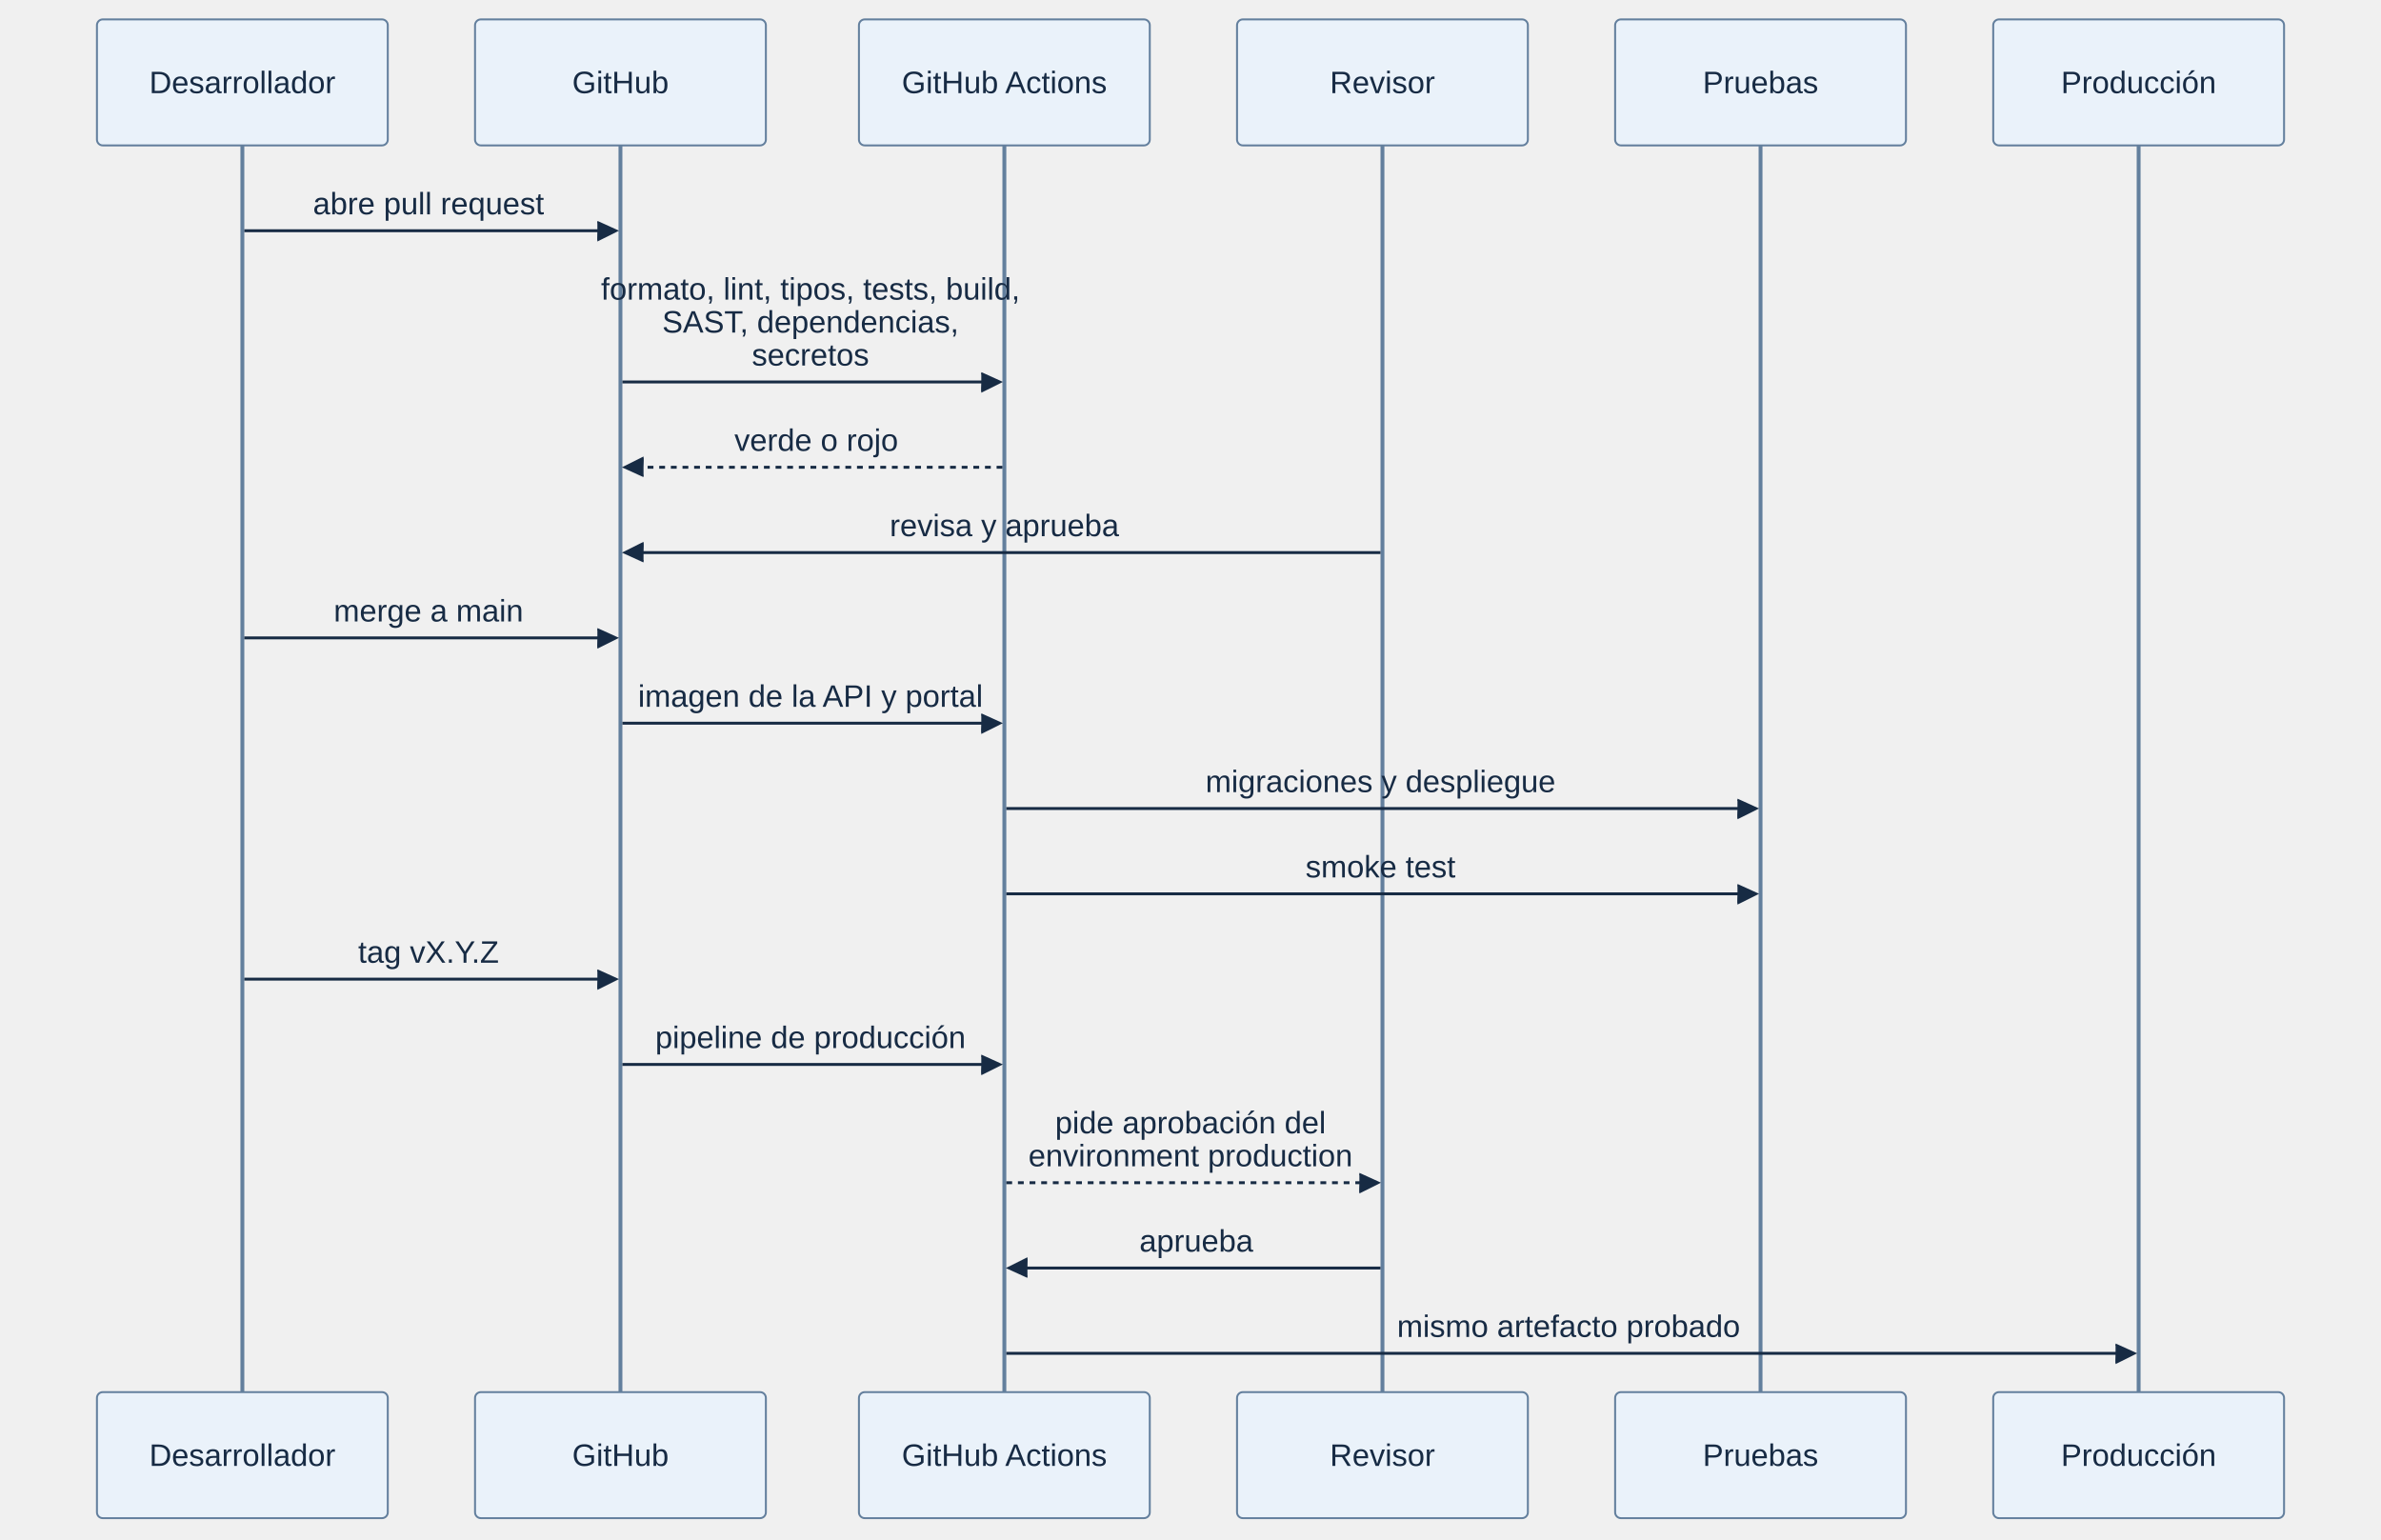
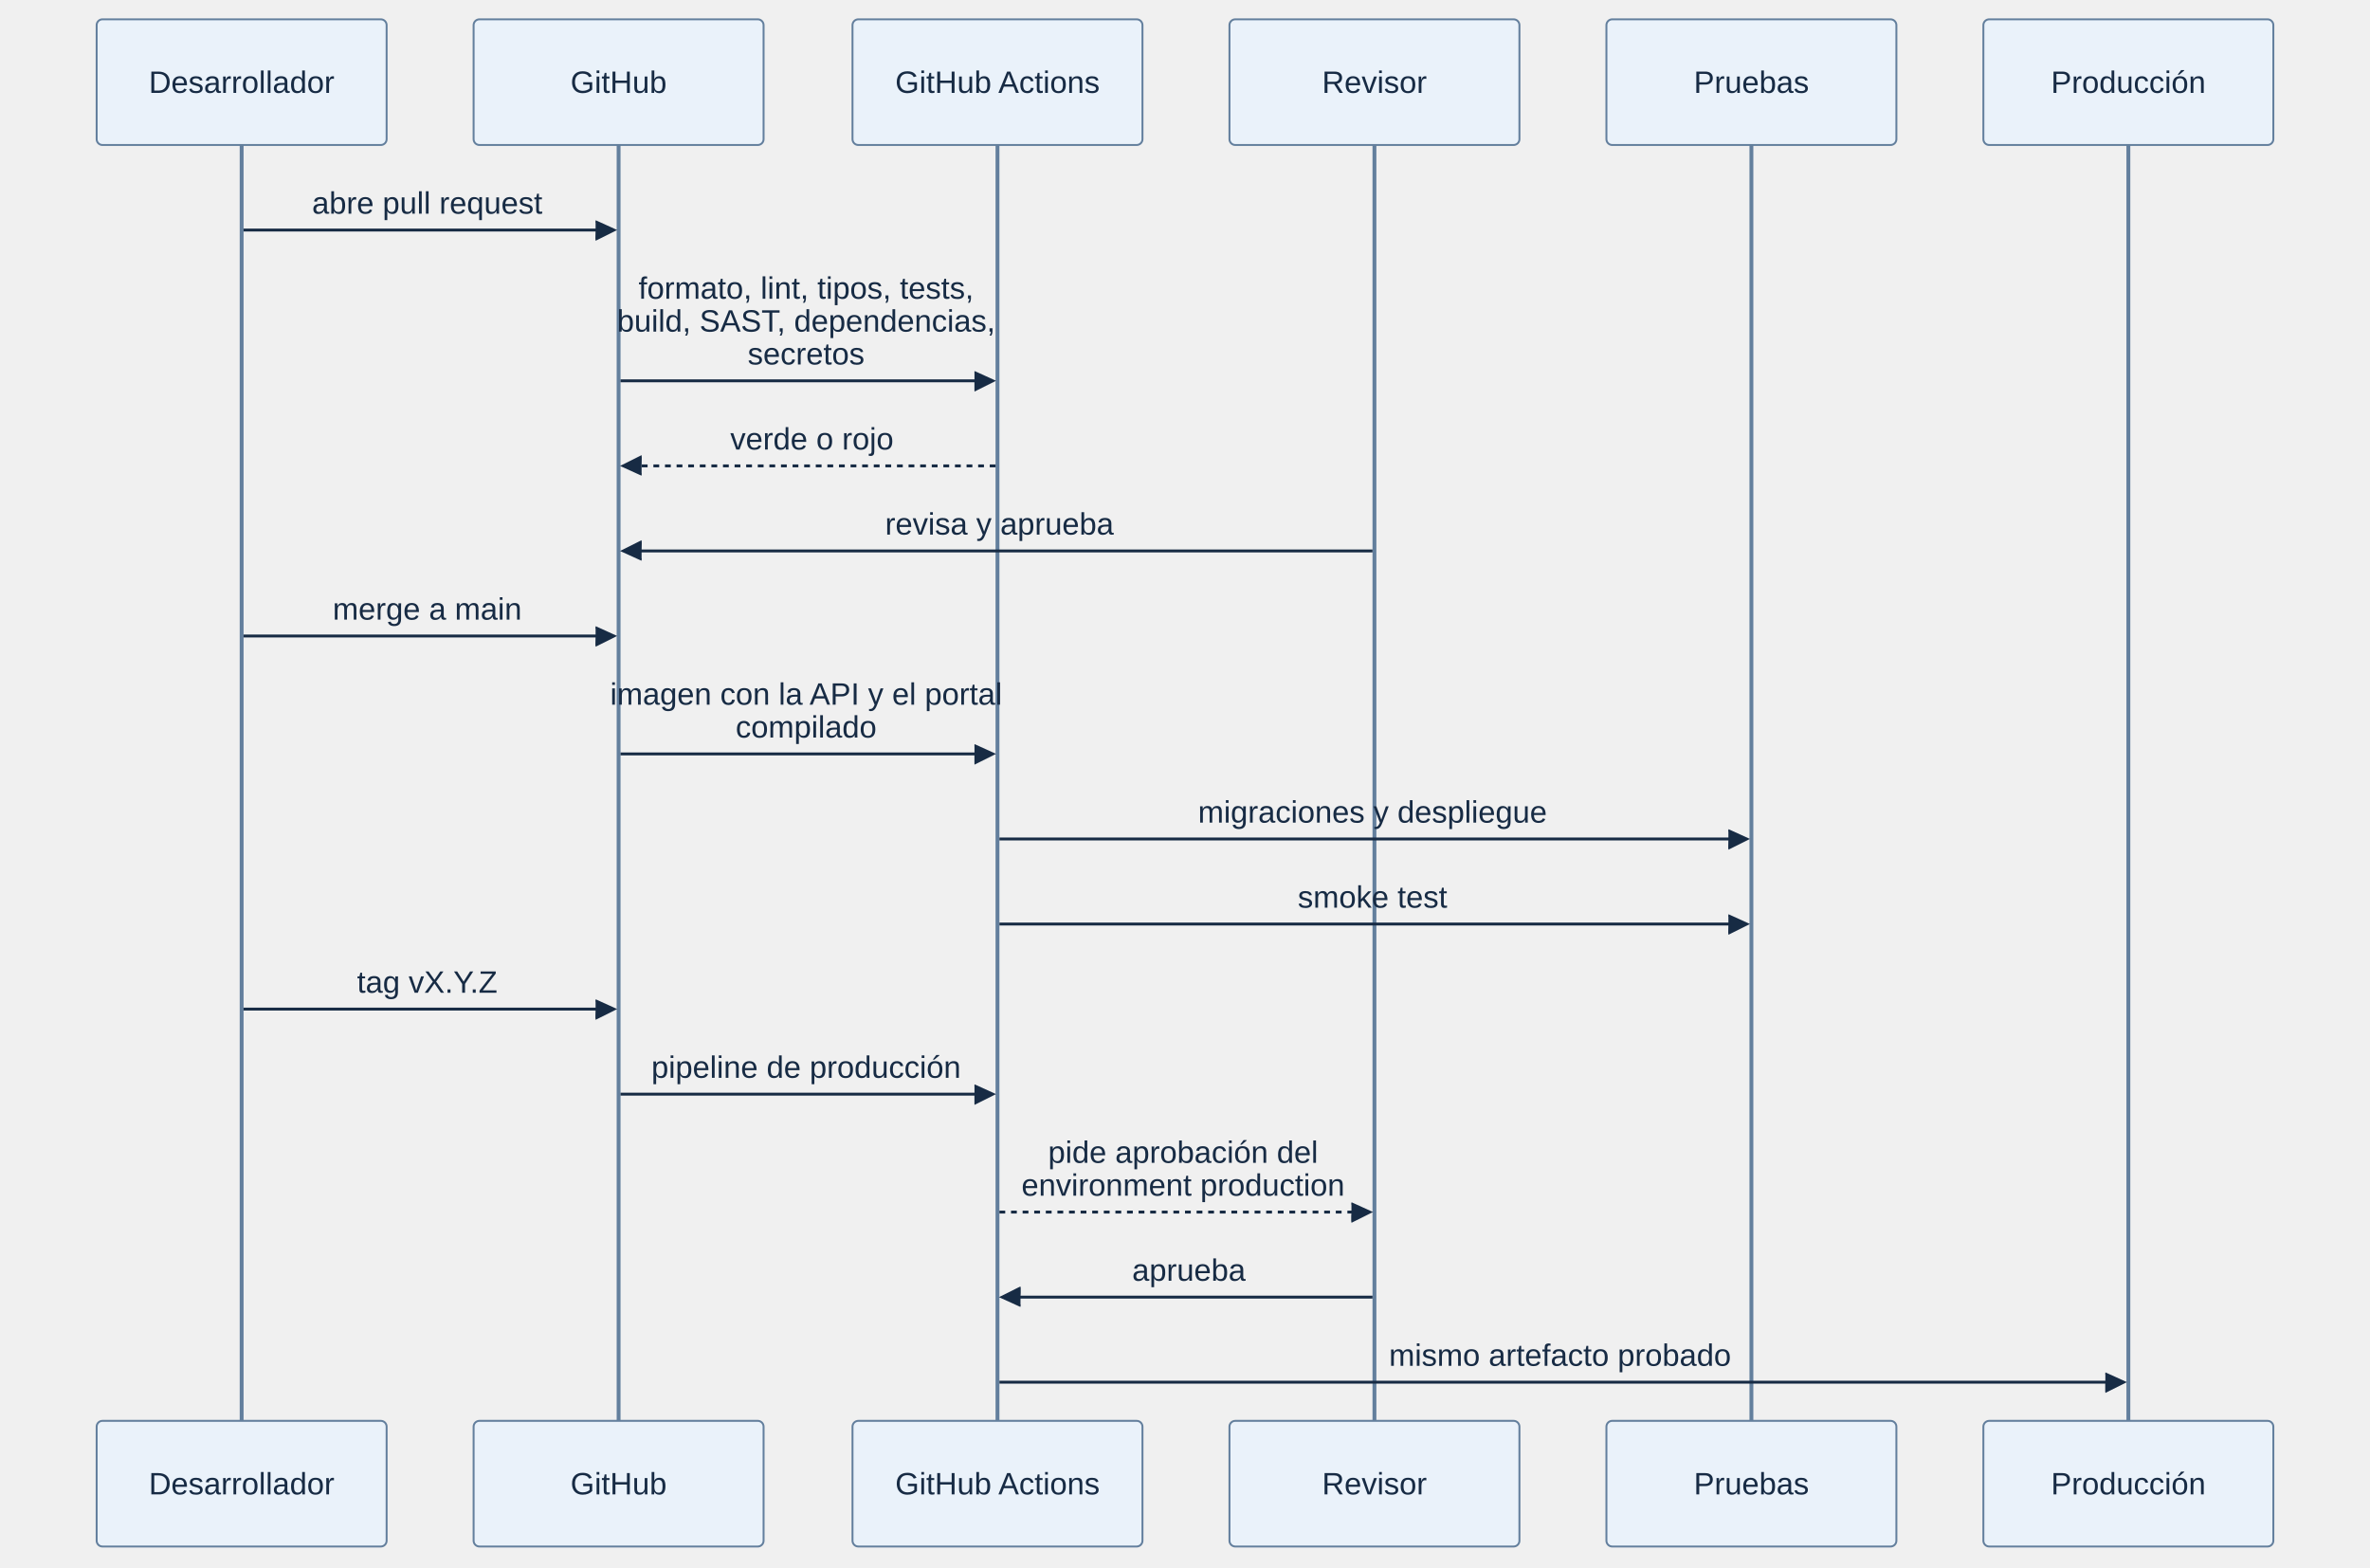
- <svg xmlns="http://www.w3.org/2000/svg" id="diagram_TEC_02" width="1228" height="794" viewBox="-50 -10 1228 794" role="img" aria-roledescription="sequence" aria-label="TEC-02. CI/CD de punta a punta" style="max-width: none;">
+ <svg xmlns="http://www.w3.org/2000/svg" id="diagram_TEC_02" width="1226" height="811" viewBox="-50 -10 1226 811" role="img" aria-roledescription="sequence" aria-label="TEC-02. CI/CD de punta a punta" style="max-width: none;">
  <g>
-     <rect x="978" y="708" fill="#eaeaea" stroke="#666" width="150" height="65" name="Prod" rx="3" ry="3" class="actor actor-bottom" />
-     <text x="1053" y="740.5" dominant-baseline="central" alignment-baseline="central" class="actor actor-box" style="text-anchor: middle; font-size: 16px; font-weight: 400; font-family: Arial, sans-serif;">
-       <tspan x="1053" dy="0">Producción</tspan>
+     <rect x="976" y="725" fill="#eaeaea" stroke="#666" width="150" height="65" name="Prod" rx="3" ry="3" class="actor actor-bottom" />
+     <text x="1051" y="757.5" dominant-baseline="central" alignment-baseline="central" class="actor actor-box" style="text-anchor: middle; font-size: 16px; font-weight: 400; font-family: Arial, sans-serif;">
+       <tspan x="1051" dy="0">Producción</tspan>
    </text>
  </g>
  <g>
-     <rect x="783" y="708" fill="#eaeaea" stroke="#666" width="150" height="65" name="Pru" rx="3" ry="3" class="actor actor-bottom" />
-     <text x="858" y="740.5" dominant-baseline="central" alignment-baseline="central" class="actor actor-box" style="text-anchor: middle; font-size: 16px; font-weight: 400; font-family: Arial, sans-serif;">
-       <tspan x="858" dy="0">Pruebas</tspan>
+     <rect x="781" y="725" fill="#eaeaea" stroke="#666" width="150" height="65" name="Pru" rx="3" ry="3" class="actor actor-bottom" />
+     <text x="856" y="757.5" dominant-baseline="central" alignment-baseline="central" class="actor actor-box" style="text-anchor: middle; font-size: 16px; font-weight: 400; font-family: Arial, sans-serif;">
+       <tspan x="856" dy="0">Pruebas</tspan>
    </text>
  </g>
  <g>
-     <rect x="588" y="708" fill="#eaeaea" stroke="#666" width="150" height="65" name="Rev" rx="3" ry="3" class="actor actor-bottom" />
-     <text x="663" y="740.5" dominant-baseline="central" alignment-baseline="central" class="actor actor-box" style="text-anchor: middle; font-size: 16px; font-weight: 400; font-family: Arial, sans-serif;">
-       <tspan x="663" dy="0">Revisor</tspan>
+     <rect x="586" y="725" fill="#eaeaea" stroke="#666" width="150" height="65" name="Rev" rx="3" ry="3" class="actor actor-bottom" />
+     <text x="661" y="757.5" dominant-baseline="central" alignment-baseline="central" class="actor actor-box" style="text-anchor: middle; font-size: 16px; font-weight: 400; font-family: Arial, sans-serif;">
+       <tspan x="661" dy="0">Revisor</tspan>
    </text>
  </g>
  <g>
-     <rect x="393" y="708" fill="#eaeaea" stroke="#666" width="150" height="65" name="CI" rx="3" ry="3" class="actor actor-bottom" />
-     <text x="468" y="740.5" dominant-baseline="central" alignment-baseline="central" class="actor actor-box" style="text-anchor: middle; font-size: 16px; font-weight: 400; font-family: Arial, sans-serif;">
-       <tspan x="468" dy="0">GitHub Actions</tspan>
+     <rect x="391" y="725" fill="#eaeaea" stroke="#666" width="150" height="65" name="CI" rx="3" ry="3" class="actor actor-bottom" />
+     <text x="466" y="757.5" dominant-baseline="central" alignment-baseline="central" class="actor actor-box" style="text-anchor: middle; font-size: 16px; font-weight: 400; font-family: Arial, sans-serif;">
+       <tspan x="466" dy="0">GitHub Actions</tspan>
    </text>
  </g>
  <g>
-     <rect x="195" y="708" fill="#eaeaea" stroke="#666" width="150" height="65" name="GH" rx="3" ry="3" class="actor actor-bottom" />
-     <text x="270" y="740.5" dominant-baseline="central" alignment-baseline="central" class="actor actor-box" style="text-anchor: middle; font-size: 16px; font-weight: 400; font-family: Arial, sans-serif;">
+     <rect x="195" y="725" fill="#eaeaea" stroke="#666" width="150" height="65" name="GH" rx="3" ry="3" class="actor actor-bottom" />
+     <text x="270" y="757.5" dominant-baseline="central" alignment-baseline="central" class="actor actor-box" style="text-anchor: middle; font-size: 16px; font-weight: 400; font-family: Arial, sans-serif;">
      <tspan x="270" dy="0">GitHub</tspan>
    </text>
  </g>
  <g>
-     <rect x="0" y="708" fill="#eaeaea" stroke="#666" width="150" height="65" name="Dev" rx="3" ry="3" class="actor actor-bottom" />
-     <text x="75" y="740.5" dominant-baseline="central" alignment-baseline="central" class="actor actor-box" style="text-anchor: middle; font-size: 16px; font-weight: 400; font-family: Arial, sans-serif;">
+     <rect x="0" y="725" fill="#eaeaea" stroke="#666" width="150" height="65" name="Dev" rx="3" ry="3" class="actor actor-bottom" />
+     <text x="75" y="757.5" dominant-baseline="central" alignment-baseline="central" class="actor actor-box" style="text-anchor: middle; font-size: 16px; font-weight: 400; font-family: Arial, sans-serif;">
      <tspan x="75" dy="0">Desarrollador</tspan>
    </text>
  </g>
  <g>
-     <line id="actor10" x1="1053" y1="65" x2="1053" y2="708" class="actor-line 200" stroke-width="0.5px" stroke="#999" name="Prod" />
+     <line id="actor10" x1="1051" y1="65" x2="1051" y2="725" class="actor-line 200" stroke-width="0.5px" stroke="#999" name="Prod" />
    <g id="root-10">
-       <rect x="978" y="0" fill="#eaeaea" stroke="#666" width="150" height="65" name="Prod" rx="3" ry="3" class="actor actor-top" />
-       <text x="1053" y="32.5" dominant-baseline="central" alignment-baseline="central" class="actor actor-box" style="text-anchor: middle; font-size: 16px; font-weight: 400; font-family: Arial, sans-serif;">
-         <tspan x="1053" dy="0">Producción</tspan>
+       <rect x="976" y="0" fill="#eaeaea" stroke="#666" width="150" height="65" name="Prod" rx="3" ry="3" class="actor actor-top" />
+       <text x="1051" y="32.5" dominant-baseline="central" alignment-baseline="central" class="actor actor-box" style="text-anchor: middle; font-size: 16px; font-weight: 400; font-family: Arial, sans-serif;">
+         <tspan x="1051" dy="0">Producción</tspan>
      </text>
    </g>
  </g>
  <g>
-     <line id="actor9" x1="858" y1="65" x2="858" y2="708" class="actor-line 200" stroke-width="0.5px" stroke="#999" name="Pru" />
+     <line id="actor9" x1="856" y1="65" x2="856" y2="725" class="actor-line 200" stroke-width="0.5px" stroke="#999" name="Pru" />
    <g id="root-9">
-       <rect x="783" y="0" fill="#eaeaea" stroke="#666" width="150" height="65" name="Pru" rx="3" ry="3" class="actor actor-top" />
-       <text x="858" y="32.5" dominant-baseline="central" alignment-baseline="central" class="actor actor-box" style="text-anchor: middle; font-size: 16px; font-weight: 400; font-family: Arial, sans-serif;">
-         <tspan x="858" dy="0">Pruebas</tspan>
+       <rect x="781" y="0" fill="#eaeaea" stroke="#666" width="150" height="65" name="Pru" rx="3" ry="3" class="actor actor-top" />
+       <text x="856" y="32.5" dominant-baseline="central" alignment-baseline="central" class="actor actor-box" style="text-anchor: middle; font-size: 16px; font-weight: 400; font-family: Arial, sans-serif;">
+         <tspan x="856" dy="0">Pruebas</tspan>
      </text>
    </g>
  </g>
  <g>
-     <line id="actor8" x1="663" y1="65" x2="663" y2="708" class="actor-line 200" stroke-width="0.5px" stroke="#999" name="Rev" />
+     <line id="actor8" x1="661" y1="65" x2="661" y2="725" class="actor-line 200" stroke-width="0.5px" stroke="#999" name="Rev" />
    <g id="root-8">
-       <rect x="588" y="0" fill="#eaeaea" stroke="#666" width="150" height="65" name="Rev" rx="3" ry="3" class="actor actor-top" />
-       <text x="663" y="32.5" dominant-baseline="central" alignment-baseline="central" class="actor actor-box" style="text-anchor: middle; font-size: 16px; font-weight: 400; font-family: Arial, sans-serif;">
-         <tspan x="663" dy="0">Revisor</tspan>
+       <rect x="586" y="0" fill="#eaeaea" stroke="#666" width="150" height="65" name="Rev" rx="3" ry="3" class="actor actor-top" />
+       <text x="661" y="32.5" dominant-baseline="central" alignment-baseline="central" class="actor actor-box" style="text-anchor: middle; font-size: 16px; font-weight: 400; font-family: Arial, sans-serif;">
+         <tspan x="661" dy="0">Revisor</tspan>
      </text>
    </g>
  </g>
  <g>
-     <line id="actor7" x1="468" y1="65" x2="468" y2="708" class="actor-line 200" stroke-width="0.5px" stroke="#999" name="CI" />
+     <line id="actor7" x1="466" y1="65" x2="466" y2="725" class="actor-line 200" stroke-width="0.5px" stroke="#999" name="CI" />
    <g id="root-7">
-       <rect x="393" y="0" fill="#eaeaea" stroke="#666" width="150" height="65" name="CI" rx="3" ry="3" class="actor actor-top" />
-       <text x="468" y="32.5" dominant-baseline="central" alignment-baseline="central" class="actor actor-box" style="text-anchor: middle; font-size: 16px; font-weight: 400; font-family: Arial, sans-serif;">
-         <tspan x="468" dy="0">GitHub Actions</tspan>
+       <rect x="391" y="0" fill="#eaeaea" stroke="#666" width="150" height="65" name="CI" rx="3" ry="3" class="actor actor-top" />
+       <text x="466" y="32.5" dominant-baseline="central" alignment-baseline="central" class="actor actor-box" style="text-anchor: middle; font-size: 16px; font-weight: 400; font-family: Arial, sans-serif;">
+         <tspan x="466" dy="0">GitHub Actions</tspan>
      </text>
    </g>
  </g>
  <g>
-     <line id="actor6" x1="270" y1="65" x2="270" y2="708" class="actor-line 200" stroke-width="0.5px" stroke="#999" name="GH" />
+     <line id="actor6" x1="270" y1="65" x2="270" y2="725" class="actor-line 200" stroke-width="0.5px" stroke="#999" name="GH" />
    <g id="root-6">
      <rect x="195" y="0" fill="#eaeaea" stroke="#666" width="150" height="65" name="GH" rx="3" ry="3" class="actor actor-top" />
      <text x="270" y="32.5" dominant-baseline="central" alignment-baseline="central" class="actor actor-box" style="text-anchor: middle; font-size: 16px; font-weight: 400; font-family: Arial, sans-serif;">
        <tspan x="270" dy="0">GitHub</tspan>
      </text>
    </g>
  </g>
  <g>
-     <line id="actor5" x1="75" y1="65" x2="75" y2="708" class="actor-line 200" stroke-width="0.5px" stroke="#999" name="Dev" />
+     <line id="actor5" x1="75" y1="65" x2="75" y2="725" class="actor-line 200" stroke-width="0.5px" stroke="#999" name="Dev" />
    <g id="root-5">
      <rect x="0" y="0" fill="#eaeaea" stroke="#666" width="150" height="65" name="Dev" rx="3" ry="3" class="actor actor-top" />
      <text x="75" y="32.5" dominant-baseline="central" alignment-baseline="central" class="actor actor-box" style="text-anchor: middle; font-size: 16px; font-weight: 400; font-family: Arial, sans-serif;">
        <tspan x="75" dy="0">Desarrollador</tspan>
      </text>
    </g>
  </g>
  <style>#diagram_TEC_02{font-family:Arial,sans-serif;font-size:16px;fill:#172b44;}@keyframes edge-animation-frame{from{stroke-dashoffset:0;}}@keyframes dash{to{stroke-dashoffset:0;}}#diagram_TEC_02 .edge-animation-slow{stroke-dasharray:9,5!important;stroke-dashoffset:900;animation:dash 50s linear infinite;stroke-linecap:round;}#diagram_TEC_02 .edge-animation-fast{stroke-dasharray:9,5!important;stroke-dashoffset:900;animation:dash 20s linear infinite;stroke-linecap:round;}#diagram_TEC_02 .error-icon{fill:#f5f7fa;}#diagram_TEC_02 .error-text{fill:#0a0805;stroke:#0a0805;}#diagram_TEC_02 .edge-thickness-normal{stroke-width:1px;}#diagram_TEC_02 .edge-thickness-thick{stroke-width:3.5px;}#diagram_TEC_02 .edge-pattern-solid{stroke-dasharray:0;}#diagram_TEC_02 .edge-thickness-invisible{stroke-width:0;fill:none;}#diagram_TEC_02 .edge-pattern-dashed{stroke-dasharray:3;}#diagram_TEC_02 .edge-pattern-dotted{stroke-dasharray:2;}#diagram_TEC_02 .marker{fill:#607389;stroke:#607389;}#diagram_TEC_02 .marker.cross{stroke:#607389;}#diagram_TEC_02 svg{font-family:Arial,sans-serif;font-size:16px;}#diagram_TEC_02 p{margin:0;}#diagram_TEC_02 .actor{stroke:#637f9d;fill:#eaf2fa;}#diagram_TEC_02 text.actor&gt;tspan{fill:#172b44;stroke:none;}#diagram_TEC_02 .actor-line{stroke:#637f9d;}#diagram_TEC_02 .innerArc{stroke-width:1.5;stroke-dasharray:none;}#diagram_TEC_02 .messageLine0{stroke-width:1.5;stroke-dasharray:none;stroke:#172b44;}#diagram_TEC_02 .messageLine1{stroke-width:1.5;stroke-dasharray:2,2;stroke:#172b44;}#diagram_TEC_02 #arrowhead path{fill:#172b44;stroke:#172b44;}#diagram_TEC_02 .sequenceNumber{fill:#9f8c76;}#diagram_TEC_02 #sequencenumber{fill:#172b44;}#diagram_TEC_02 #crosshead path{fill:#172b44;stroke:#172b44;}#diagram_TEC_02 .messageText{fill:#172b44;stroke:none;}#diagram_TEC_02 .labelBox{stroke:#637f9d;fill:#eaf2fa;}#diagram_TEC_02 .labelText,#diagram_TEC_02 .labelText&gt;tspan{fill:#172b44;stroke:none;}#diagram_TEC_02 .loopText,#diagram_TEC_02 .loopText&gt;tspan{fill:#172b44;stroke:none;}#diagram_TEC_02 .loopLine{stroke-width:2px;stroke-dasharray:2,2;stroke:#637f9d;fill:#637f9d;}#diagram_TEC_02 .note{stroke:hsl(52.683, 60%, 73.922%);fill:#fff5ad;}#diagram_TEC_02 .noteText,#diagram_TEC_02 .noteText&gt;tspan{fill:#333;stroke:none;}#diagram_TEC_02 .activation0{fill:#edf4ef;stroke:hsl(137.143, 24.138%, 84.314%);}#diagram_TEC_02 .activation1{fill:#edf4ef;stroke:hsl(137.143, 24.138%, 84.314%);}#diagram_TEC_02 .activation2{fill:#edf4ef;stroke:hsl(137.143, 24.138%, 84.314%);}#diagram_TEC_02 .actorPopupMenu{position:absolute;}#diagram_TEC_02 .actorPopupMenuPanel{position:absolute;fill:#eaf2fa;box-shadow:0px 8px 16px 0px rgba(0,0,0,0.2);filter:drop-shadow(3px 5px 2px rgb(0 0 0 / 0.4));}#diagram_TEC_02 .actor-man line{stroke:#637f9d;fill:#eaf2fa;}#diagram_TEC_02 .actor-man circle,#diagram_TEC_02 line{stroke:#637f9d;fill:#eaf2fa;stroke-width:2px;}#diagram_TEC_02 .edgeLabel rect.background{fill:#ffffff!important;opacity:1!important;}#diagram_TEC_02 .edgeLabel text{fill:#172b44!important;}#diagram_TEC_02 :root{--mermaid-font-family:Arial,sans-serif;}</style>
  <g />
  <defs>
    <symbol id="computer" width="24" height="24">
      <path transform="scale(.5)" d="M2 2v13h20v-13h-20zm18 11h-16v-9h16v9zm-10.228 6l.466-1h3.524l.467 1h-4.457zm14.228 3h-24l2-6h2.104l-1.33 4h18.45l-1.297-4h2.073l2 6zm-5-10h-14v-7h14v7z" />
    </symbol>
  </defs>
  <defs>
    <symbol id="database" fill-rule="evenodd" clip-rule="evenodd">
      <path transform="scale(.5)" d="M12.258.001l.256.004.255.005.253.008.251.01.249.012.247.015.246.016.242.019.241.02.239.023.236.024.233.027.231.028.229.031.225.032.223.034.22.036.217.038.214.04.211.041.208.043.205.045.201.046.198.048.194.05.191.051.187.053.183.054.18.056.175.057.172.059.168.06.163.061.16.063.155.064.15.066.074.033.073.033.071.034.07.034.069.035.068.035.067.035.066.035.064.036.064.036.062.036.06.036.06.037.058.037.058.037.055.038.055.038.053.038.052.038.051.039.05.039.048.039.047.039.045.04.044.04.043.04.041.04.04.041.039.041.037.041.036.041.034.041.033.042.032.042.03.042.029.042.027.042.026.043.024.043.023.043.021.043.02.043.018.044.017.043.015.044.013.044.012.044.011.045.009.044.007.045.006.045.004.045.002.045.001.045v17l-.001.045-.002.045-.004.045-.006.045-.007.045-.009.044-.011.045-.012.044-.013.044-.015.044-.017.043-.018.044-.02.043-.021.043-.023.043-.024.043-.026.043-.027.042-.029.042-.03.042-.032.042-.033.042-.034.041-.036.041-.037.041-.039.041-.04.041-.041.04-.043.04-.044.04-.045.04-.047.039-.048.039-.05.039-.051.039-.052.038-.053.038-.055.038-.055.038-.058.037-.058.037-.06.037-.06.036-.062.036-.064.036-.064.036-.066.035-.067.035-.068.035-.069.035-.07.034-.071.034-.073.033-.074.033-.15.066-.155.064-.16.063-.163.061-.168.06-.172.059-.175.057-.18.056-.183.054-.187.053-.191.051-.194.05-.198.048-.201.046-.205.045-.208.043-.211.041-.214.04-.217.038-.22.036-.223.034-.225.032-.229.031-.231.028-.233.027-.236.024-.239.023-.241.02-.242.019-.246.016-.247.015-.249.012-.251.01-.253.008-.255.005-.256.004-.258.001-.258-.001-.256-.004-.255-.005-.253-.008-.251-.01-.249-.012-.247-.015-.245-.016-.243-.019-.241-.02-.238-.023-.236-.024-.234-.027-.231-.028-.228-.031-.226-.032-.223-.034-.22-.036-.217-.038-.214-.04-.211-.041-.208-.043-.204-.045-.201-.046-.198-.048-.195-.05-.19-.051-.187-.053-.184-.054-.179-.056-.176-.057-.172-.059-.167-.06-.164-.061-.159-.063-.155-.064-.151-.066-.074-.033-.072-.033-.072-.034-.07-.034-.069-.035-.068-.035-.067-.035-.066-.035-.064-.036-.063-.036-.062-.036-.061-.036-.06-.037-.058-.037-.057-.037-.056-.038-.055-.038-.053-.038-.052-.038-.051-.039-.049-.039-.049-.039-.046-.039-.046-.04-.044-.04-.043-.04-.041-.04-.04-.041-.039-.041-.037-.041-.036-.041-.034-.041-.033-.042-.032-.042-.03-.042-.029-.042-.027-.042-.026-.043-.024-.043-.023-.043-.021-.043-.02-.043-.018-.044-.017-.043-.015-.044-.013-.044-.012-.044-.011-.045-.009-.044-.007-.045-.006-.045-.004-.045-.002-.045-.001-.045v-17l.001-.045.002-.045.004-.045.006-.045.007-.045.009-.044.011-.045.012-.044.013-.044.015-.044.017-.043.018-.044.02-.043.021-.043.023-.043.024-.043.026-.043.027-.042.029-.042.03-.042.032-.042.033-.042.034-.041.036-.041.037-.041.039-.041.04-.041.041-.04.043-.04.044-.04.046-.04.046-.039.049-.039.049-.039.051-.039.052-.038.053-.038.055-.038.056-.038.057-.037.058-.037.06-.037.061-.036.062-.036.063-.036.064-.036.066-.035.067-.035.068-.035.069-.035.07-.034.072-.034.072-.033.074-.033.151-.066.155-.064.159-.063.164-.061.167-.06.172-.059.176-.057.179-.056.184-.054.187-.053.19-.051.195-.05.198-.048.201-.046.204-.045.208-.043.211-.041.214-.04.217-.038.22-.036.223-.034.226-.032.228-.031.231-.028.234-.027.236-.024.238-.023.241-.02.243-.019.245-.016.247-.015.249-.012.251-.01.253-.008.255-.005.256-.004.258-.001.258.001zm-9.258 20.499v.01l.001.021.003.021.004.022.005.021.006.022.007.022.009.023.01.022.011.023.012.023.013.023.015.023.016.024.017.023.018.024.019.024.021.024.022.025.023.024.024.025.052.049.056.05.061.051.066.051.07.051.075.051.079.052.084.052.088.052.092.052.097.052.102.051.105.052.11.052.114.051.119.051.123.051.127.05.131.05.135.05.139.048.144.049.147.047.152.047.155.047.16.045.163.045.167.043.171.043.176.041.178.041.183.039.187.039.19.037.194.035.197.035.202.033.204.031.209.03.212.029.216.027.219.025.222.024.226.021.23.02.233.018.236.016.24.015.243.012.246.01.249.008.253.005.256.004.259.001.26-.001.257-.004.254-.005.25-.008.247-.011.244-.012.241-.014.237-.016.233-.018.231-.021.226-.021.224-.024.22-.026.216-.027.212-.028.21-.031.205-.031.202-.034.198-.034.194-.036.191-.037.187-.039.183-.04.179-.04.175-.042.172-.043.168-.044.163-.045.16-.046.155-.046.152-.047.148-.048.143-.049.139-.049.136-.05.131-.05.126-.05.123-.051.118-.052.114-.051.11-.052.106-.052.101-.052.096-.052.092-.052.088-.053.083-.051.079-.052.074-.052.07-.051.065-.051.06-.051.056-.05.051-.05.023-.024.023-.025.021-.024.02-.024.019-.024.018-.024.017-.024.015-.023.014-.024.013-.023.012-.023.01-.023.01-.022.008-.022.006-.022.006-.022.004-.022.004-.021.001-.021.001-.021v-4.127l-.077.055-.08.053-.083.054-.085.053-.087.052-.09.052-.093.051-.095.05-.097.05-.1.049-.102.049-.105.048-.106.047-.109.047-.111.046-.114.045-.115.045-.118.044-.12.043-.122.042-.124.042-.126.041-.128.04-.13.04-.132.038-.134.038-.135.037-.138.037-.139.035-.142.035-.143.034-.144.033-.147.032-.148.031-.15.03-.151.03-.153.029-.154.027-.156.027-.158.026-.159.025-.161.024-.162.023-.163.022-.165.021-.166.02-.167.019-.169.018-.169.017-.171.016-.173.015-.173.014-.175.013-.175.012-.177.011-.178.01-.179.008-.179.008-.181.006-.182.005-.182.004-.184.003-.184.002h-.37l-.184-.002-.184-.003-.182-.004-.182-.005-.181-.006-.179-.008-.179-.008-.178-.01-.176-.011-.176-.012-.175-.013-.173-.014-.172-.015-.171-.016-.17-.017-.169-.018-.167-.019-.166-.02-.165-.021-.163-.022-.162-.023-.161-.024-.159-.025-.157-.026-.156-.027-.155-.027-.153-.029-.151-.03-.15-.03-.148-.031-.146-.032-.145-.033-.143-.034-.141-.035-.14-.035-.137-.037-.136-.037-.134-.038-.132-.038-.13-.04-.128-.04-.126-.041-.124-.042-.122-.042-.12-.044-.117-.043-.116-.045-.113-.045-.112-.046-.109-.047-.106-.047-.105-.048-.102-.049-.1-.049-.097-.05-.095-.05-.093-.052-.09-.051-.087-.052-.085-.053-.083-.054-.08-.054-.077-.054v4.127zm0-5.654v.011l.001.021.003.021.004.021.005.022.006.022.007.022.009.022.01.022.011.023.012.023.013.023.015.024.016.023.017.024.018.024.019.024.021.024.022.024.023.025.024.024.052.05.056.05.061.05.066.051.07.051.075.052.079.051.084.052.088.052.092.052.097.052.102.052.105.052.11.051.114.051.119.052.123.05.127.051.131.05.135.049.139.049.144.048.147.048.152.047.155.046.16.045.163.045.167.044.171.042.176.042.178.04.183.04.187.038.19.037.194.036.197.034.202.033.204.032.209.03.212.028.216.027.219.025.222.024.226.022.23.02.233.018.236.016.24.014.243.012.246.01.249.008.253.006.256.003.259.001.26-.001.257-.003.254-.006.25-.008.247-.01.244-.012.241-.015.237-.016.233-.018.231-.02.226-.022.224-.024.22-.025.216-.027.212-.029.21-.03.205-.032.202-.033.198-.035.194-.036.191-.037.187-.039.183-.039.179-.041.175-.042.172-.043.168-.044.163-.045.16-.045.155-.047.152-.047.148-.048.143-.048.139-.05.136-.049.131-.05.126-.051.123-.051.118-.051.114-.052.11-.052.106-.052.101-.052.096-.052.092-.052.088-.052.083-.052.079-.052.074-.051.07-.052.065-.051.06-.05.056-.051.051-.049.023-.025.023-.024.021-.025.02-.024.019-.024.018-.024.017-.024.015-.023.014-.023.013-.024.012-.022.01-.023.01-.023.008-.022.006-.022.006-.022.004-.021.004-.022.001-.021.001-.021v-4.139l-.077.054-.08.054-.083.054-.085.052-.087.053-.09.051-.093.051-.095.051-.097.05-.1.049-.102.049-.105.048-.106.047-.109.047-.111.046-.114.045-.115.044-.118.044-.12.044-.122.042-.124.042-.126.041-.128.04-.13.039-.132.039-.134.038-.135.037-.138.036-.139.036-.142.035-.143.033-.144.033-.147.033-.148.031-.15.03-.151.03-.153.028-.154.028-.156.027-.158.026-.159.025-.161.024-.162.023-.163.022-.165.021-.166.02-.167.019-.169.018-.169.017-.171.016-.173.015-.173.014-.175.013-.175.012-.177.011-.178.009-.179.009-.179.007-.181.007-.182.005-.182.004-.184.003-.184.002h-.37l-.184-.002-.184-.003-.182-.004-.182-.005-.181-.007-.179-.007-.179-.009-.178-.009-.176-.011-.176-.012-.175-.013-.173-.014-.172-.015-.171-.016-.17-.017-.169-.018-.167-.019-.166-.02-.165-.021-.163-.022-.162-.023-.161-.024-.159-.025-.157-.026-.156-.027-.155-.028-.153-.028-.151-.03-.15-.03-.148-.031-.146-.033-.145-.033-.143-.033-.141-.035-.14-.036-.137-.036-.136-.037-.134-.038-.132-.039-.13-.039-.128-.04-.126-.041-.124-.042-.122-.043-.12-.043-.117-.044-.116-.044-.113-.046-.112-.046-.109-.046-.106-.047-.105-.048-.102-.049-.1-.049-.097-.05-.095-.051-.093-.051-.09-.051-.087-.053-.085-.052-.083-.054-.08-.054-.077-.054v4.139zm0-5.666v.011l.001.02.003.022.004.021.005.022.006.021.007.022.009.023.01.022.011.023.012.023.013.023.015.023.016.024.017.024.018.023.019.024.021.025.022.024.023.024.024.025.052.05.056.05.061.05.066.051.07.051.075.052.079.051.084.052.088.052.092.052.097.052.102.052.105.051.11.052.114.051.119.051.123.051.127.05.131.05.135.05.139.049.144.048.147.048.152.047.155.046.16.045.163.045.167.043.171.043.176.042.178.04.183.04.187.038.19.037.194.036.197.034.202.033.204.032.209.03.212.028.216.027.219.025.222.024.226.021.23.02.233.018.236.017.24.014.243.012.246.01.249.008.253.006.256.003.259.001.26-.001.257-.003.254-.006.25-.008.247-.01.244-.013.241-.014.237-.016.233-.018.231-.02.226-.022.224-.024.22-.025.216-.027.212-.029.21-.03.205-.032.202-.033.198-.035.194-.036.191-.037.187-.039.183-.039.179-.041.175-.042.172-.043.168-.044.163-.045.16-.045.155-.047.152-.047.148-.048.143-.049.139-.049.136-.049.131-.051.126-.05.123-.051.118-.052.114-.051.11-.052.106-.052.101-.052.096-.052.092-.052.088-.052.083-.052.079-.052.074-.052.07-.051.065-.051.06-.051.056-.05.051-.049.023-.025.023-.025.021-.024.02-.024.019-.024.018-.024.017-.024.015-.023.014-.024.013-.023.012-.023.01-.022.01-.023.008-.022.006-.022.006-.022.004-.022.004-.021.001-.021.001-.021v-4.153l-.077.054-.08.054-.083.053-.085.053-.087.053-.09.051-.093.051-.095.051-.097.05-.1.049-.102.048-.105.048-.106.048-.109.046-.111.046-.114.046-.115.044-.118.044-.12.043-.122.043-.124.042-.126.041-.128.04-.13.039-.132.039-.134.038-.135.037-.138.036-.139.036-.142.034-.143.034-.144.033-.147.032-.148.032-.15.03-.151.03-.153.028-.154.028-.156.027-.158.026-.159.024-.161.024-.162.023-.163.023-.165.021-.166.02-.167.019-.169.018-.169.017-.171.016-.173.015-.173.014-.175.013-.175.012-.177.01-.178.01-.179.009-.179.007-.181.006-.182.006-.182.004-.184.003-.184.001-.185.001-.185-.001-.184-.001-.184-.003-.182-.004-.182-.006-.181-.006-.179-.007-.179-.009-.178-.01-.176-.01-.176-.012-.175-.013-.173-.014-.172-.015-.171-.016-.17-.017-.169-.018-.167-.019-.166-.02-.165-.021-.163-.023-.162-.023-.161-.024-.159-.024-.157-.026-.156-.027-.155-.028-.153-.028-.151-.03-.15-.03-.148-.032-.146-.032-.145-.033-.143-.034-.141-.034-.14-.036-.137-.036-.136-.037-.134-.038-.132-.039-.13-.039-.128-.041-.126-.041-.124-.041-.122-.043-.12-.043-.117-.044-.116-.044-.113-.046-.112-.046-.109-.046-.106-.048-.105-.048-.102-.048-.1-.05-.097-.049-.095-.051-.093-.051-.09-.052-.087-.052-.085-.053-.083-.053-.08-.054-.077-.054v4.153zm8.74-8.179l-.257.004-.254.005-.25.008-.247.011-.244.012-.241.014-.237.016-.233.018-.231.021-.226.022-.224.023-.22.026-.216.027-.212.028-.21.031-.205.032-.202.033-.198.034-.194.036-.191.038-.187.038-.183.04-.179.041-.175.042-.172.043-.168.043-.163.045-.16.046-.155.046-.152.048-.148.048-.143.048-.139.049-.136.05-.131.05-.126.051-.123.051-.118.051-.114.052-.11.052-.106.052-.101.052-.096.052-.092.052-.088.052-.083.052-.079.052-.074.051-.07.052-.065.051-.06.05-.056.05-.051.05-.023.025-.023.024-.021.024-.02.025-.019.024-.018.024-.017.023-.015.024-.014.023-.013.023-.012.023-.01.023-.01.022-.008.022-.006.023-.006.021-.004.022-.004.021-.001.021-.001.021.001.021.001.021.004.021.004.022.006.021.006.023.008.022.01.022.01.023.012.023.013.023.014.023.015.024.017.023.018.024.019.024.02.025.021.024.023.024.023.025.051.05.056.05.06.05.065.051.07.052.074.051.079.052.083.052.088.052.092.052.096.052.101.052.106.052.11.052.114.052.118.051.123.051.126.051.131.05.136.05.139.049.143.048.148.048.152.048.155.046.16.046.163.045.168.043.172.043.175.042.179.041.183.04.187.038.191.038.194.036.198.034.202.033.205.032.21.031.212.028.216.027.22.026.224.023.226.022.231.021.233.018.237.016.241.014.244.012.247.011.25.008.254.005.257.004.26.001.26-.001.257-.004.254-.005.25-.008.247-.011.244-.012.241-.014.237-.016.233-.018.231-.021.226-.022.224-.023.22-.026.216-.027.212-.028.21-.031.205-.032.202-.033.198-.034.194-.036.191-.038.187-.038.183-.04.179-.041.175-.042.172-.043.168-.043.163-.045.16-.046.155-.046.152-.048.148-.048.143-.048.139-.049.136-.05.131-.05.126-.051.123-.051.118-.051.114-.052.11-.052.106-.052.101-.052.096-.052.092-.052.088-.052.083-.052.079-.052.074-.051.07-.052.065-.051.06-.05.056-.05.051-.05.023-.025.023-.024.021-.024.02-.025.019-.024.018-.024.017-.023.015-.024.014-.023.013-.023.012-.023.01-.023.01-.022.008-.022.006-.023.006-.021.004-.022.004-.021.001-.021.001-.021-.001-.021-.001-.021-.004-.021-.004-.022-.006-.021-.006-.023-.008-.022-.01-.022-.01-.023-.012-.023-.013-.023-.014-.023-.015-.024-.017-.023-.018-.024-.019-.024-.02-.025-.021-.024-.023-.024-.023-.025-.051-.05-.056-.05-.06-.05-.065-.051-.07-.052-.074-.051-.079-.052-.083-.052-.088-.052-.092-.052-.096-.052-.101-.052-.106-.052-.11-.052-.114-.052-.118-.051-.123-.051-.126-.051-.131-.05-.136-.05-.139-.049-.143-.048-.148-.048-.152-.048-.155-.046-.16-.046-.163-.045-.168-.043-.172-.043-.175-.042-.179-.041-.183-.04-.187-.038-.191-.038-.194-.036-.198-.034-.202-.033-.205-.032-.21-.031-.212-.028-.216-.027-.22-.026-.224-.023-.226-.022-.231-.021-.233-.018-.237-.016-.241-.014-.244-.012-.247-.011-.25-.008-.254-.005-.257-.004-.26-.001-.26.001z" />
    </symbol>
  </defs>
  <defs>
    <symbol id="clock" width="24" height="24">
      <path transform="scale(.5)" d="M12 2c5.514 0 10 4.486 10 10s-4.486 10-10 10-10-4.486-10-10 4.486-10 10-10zm0-2c-6.627 0-12 5.373-12 12s5.373 12 12 12 12-5.373 12-12-5.373-12-12-12zm5.848 12.459c.202.038.202.333.001.372-1.907.361-6.045 1.111-6.547 1.111-.719 0-1.301-.582-1.301-1.301 0-.512.77-5.447 1.125-7.445.034-.192.312-.181.343.014l.985 6.238 5.394 1.011z" />
    </symbol>
  </defs>
  <defs>
    <marker id="arrowhead" refX="7.9" refY="5" markerUnits="userSpaceOnUse" markerWidth="12" markerHeight="12" orient="auto-start-reverse">
      <path d="M -1 0 L 10 5 L 0 10 z" />
    </marker>
  </defs>
  <defs>
    <marker id="crosshead" markerWidth="15" markerHeight="8" orient="auto" refX="4" refY="4.5">
      <path fill="none" stroke="#000000" stroke-width="1pt" d="M 1,2 L 6,7 M 6,2 L 1,7" style="stroke-dasharray: 0, 0;" />
    </marker>
  </defs>
  <defs>
    <marker id="filled-head" refX="15.5" refY="7" markerWidth="20" markerHeight="28" orient="auto">
      <path d="M 18,7 L9,13 L14,7 L9,1 Z" />
    </marker>
  </defs>
  <defs>
    <marker id="sequencenumber" refX="15" refY="15" markerWidth="60" markerHeight="40" orient="auto">
      <circle cx="15" cy="15" r="6" />
    </marker>
  </defs>
  <text x="171" y="80" text-anchor="middle" dominant-baseline="middle" alignment-baseline="middle" class="messageText" dy="1em" style="font-family: Arial, sans-serif; font-size: 16px; font-weight: 400;">abre pull request</text>
  <line x1="76" y1="109" x2="266" y2="109" class="messageLine0" stroke-width="2" stroke="none" marker-end="url(#arrowhead)" style="fill: none;" />
-   <text x="368" y="124" text-anchor="middle" dominant-baseline="middle" alignment-baseline="middle" class="messageText" dy="1em" style="font-family: Arial, sans-serif; font-size: 16px; font-weight: 400;">formato, lint, tipos, tests, build,</text>
-   <text x="368" y="141" text-anchor="middle" dominant-baseline="middle" alignment-baseline="middle" class="messageText" dy="1em" style="font-family: Arial, sans-serif; font-size: 16px; font-weight: 400;">SAST, dependencias,</text>
-   <text x="368" y="158" text-anchor="middle" dominant-baseline="middle" alignment-baseline="middle" class="messageText" dy="1em" style="font-family: Arial, sans-serif; font-size: 16px; font-weight: 400;">secretos</text>
-   <line x1="271" y1="187" x2="464" y2="187" class="messageLine0" stroke-width="2" stroke="none" marker-end="url(#arrowhead)" style="fill: none;" />
-   <text x="371" y="202" text-anchor="middle" dominant-baseline="middle" alignment-baseline="middle" class="messageText" dy="1em" style="font-family: Arial, sans-serif; font-size: 16px; font-weight: 400;">verde o rojo</text>
-   <line x1="467" y1="231" x2="274" y2="231" class="messageLine1" stroke-width="2" stroke="none" marker-end="url(#arrowhead)" style="stroke-dasharray: 3, 3; fill: none;" />
-   <text x="468" y="246" text-anchor="middle" dominant-baseline="middle" alignment-baseline="middle" class="messageText" dy="1em" style="font-family: Arial, sans-serif; font-size: 16px; font-weight: 400;">revisa y aprueba</text>
-   <line x1="662" y1="275" x2="274" y2="275" class="messageLine0" stroke-width="2" stroke="none" marker-end="url(#arrowhead)" style="fill: none;" />
+   <text x="367" y="124" text-anchor="middle" dominant-baseline="middle" alignment-baseline="middle" class="messageText" dy="1em" style="font-family: Arial, sans-serif; font-size: 16px; font-weight: 400;">formato, lint, tipos, tests,</text>
+   <text x="367" y="141" text-anchor="middle" dominant-baseline="middle" alignment-baseline="middle" class="messageText" dy="1em" style="font-family: Arial, sans-serif; font-size: 16px; font-weight: 400;">build, SAST, dependencias,</text>
+   <text x="367" y="158" text-anchor="middle" dominant-baseline="middle" alignment-baseline="middle" class="messageText" dy="1em" style="font-family: Arial, sans-serif; font-size: 16px; font-weight: 400;">secretos</text>
+   <line x1="271" y1="187" x2="462" y2="187" class="messageLine0" stroke-width="2" stroke="none" marker-end="url(#arrowhead)" style="fill: none;" />
+   <text x="370" y="202" text-anchor="middle" dominant-baseline="middle" alignment-baseline="middle" class="messageText" dy="1em" style="font-family: Arial, sans-serif; font-size: 16px; font-weight: 400;">verde o rojo</text>
+   <line x1="465" y1="231" x2="274" y2="231" class="messageLine1" stroke-width="2" stroke="none" marker-end="url(#arrowhead)" style="stroke-dasharray: 3, 3; fill: none;" />
+   <text x="467" y="246" text-anchor="middle" dominant-baseline="middle" alignment-baseline="middle" class="messageText" dy="1em" style="font-family: Arial, sans-serif; font-size: 16px; font-weight: 400;">revisa y aprueba</text>
+   <line x1="660" y1="275" x2="274" y2="275" class="messageLine0" stroke-width="2" stroke="none" marker-end="url(#arrowhead)" style="fill: none;" />
  <text x="171" y="290" text-anchor="middle" dominant-baseline="middle" alignment-baseline="middle" class="messageText" dy="1em" style="font-family: Arial, sans-serif; font-size: 16px; font-weight: 400;">merge a main</text>
  <line x1="76" y1="319" x2="266" y2="319" class="messageLine0" stroke-width="2" stroke="none" marker-end="url(#arrowhead)" style="fill: none;" />
-   <text x="368" y="334" text-anchor="middle" dominant-baseline="middle" alignment-baseline="middle" class="messageText" dy="1em" style="font-family: Arial, sans-serif; font-size: 16px; font-weight: 400;">imagen de la API y portal</text>
-   <line x1="271" y1="363" x2="464" y2="363" class="messageLine0" stroke-width="2" stroke="none" marker-end="url(#arrowhead)" style="fill: none;" />
-   <text x="662" y="378" text-anchor="middle" dominant-baseline="middle" alignment-baseline="middle" class="messageText" dy="1em" style="font-family: Arial, sans-serif; font-size: 16px; font-weight: 400;">migraciones y despliegue</text>
-   <line x1="469" y1="407" x2="854" y2="407" class="messageLine0" stroke-width="2" stroke="none" marker-end="url(#arrowhead)" style="fill: none;" />
-   <text x="662" y="422" text-anchor="middle" dominant-baseline="middle" alignment-baseline="middle" class="messageText" dy="1em" style="font-family: Arial, sans-serif; font-size: 16px; font-weight: 400;">smoke test</text>
-   <line x1="469" y1="451" x2="854" y2="451" class="messageLine0" stroke-width="2" stroke="none" marker-end="url(#arrowhead)" style="fill: none;" />
-   <text x="171" y="466" text-anchor="middle" dominant-baseline="middle" alignment-baseline="middle" class="messageText" dy="1em" style="font-family: Arial, sans-serif; font-size: 16px; font-weight: 400;">tag vX.Y.Z</text>
-   <line x1="76" y1="495" x2="266" y2="495" class="messageLine0" stroke-width="2" stroke="none" marker-end="url(#arrowhead)" style="fill: none;" />
-   <text x="368" y="510" text-anchor="middle" dominant-baseline="middle" alignment-baseline="middle" class="messageText" dy="1em" style="font-family: Arial, sans-serif; font-size: 16px; font-weight: 400;">pipeline de producción</text>
-   <line x1="271" y1="539" x2="464" y2="539" class="messageLine0" stroke-width="2" stroke="none" marker-end="url(#arrowhead)" style="fill: none;" />
-   <text x="564" y="554" text-anchor="middle" dominant-baseline="middle" alignment-baseline="middle" class="messageText" dy="1em" style="font-family: Arial, sans-serif; font-size: 16px; font-weight: 400;">pide aprobación del</text>
-   <text x="564" y="571" text-anchor="middle" dominant-baseline="middle" alignment-baseline="middle" class="messageText" dy="1em" style="font-family: Arial, sans-serif; font-size: 16px; font-weight: 400;">environment production</text>
-   <line x1="469" y1="600" x2="659" y2="600" class="messageLine1" stroke-width="2" stroke="none" marker-end="url(#arrowhead)" style="stroke-dasharray: 3, 3; fill: none;" />
-   <text x="567" y="615" text-anchor="middle" dominant-baseline="middle" alignment-baseline="middle" class="messageText" dy="1em" style="font-family: Arial, sans-serif; font-size: 16px; font-weight: 400;">aprueba</text>
-   <line x1="662" y1="644" x2="472" y2="644" class="messageLine0" stroke-width="2" stroke="none" marker-end="url(#arrowhead)" style="fill: none;" />
-   <text x="759" y="659" text-anchor="middle" dominant-baseline="middle" alignment-baseline="middle" class="messageText" dy="1em" style="font-family: Arial, sans-serif; font-size: 16px; font-weight: 400;">mismo artefacto probado</text>
-   <line x1="469" y1="688" x2="1049" y2="688" class="messageLine0" stroke-width="2" stroke="none" marker-end="url(#arrowhead)" style="fill: none;" />
+   <text x="367" y="334" text-anchor="middle" dominant-baseline="middle" alignment-baseline="middle" class="messageText" dy="1em" style="font-family: Arial, sans-serif; font-size: 16px; font-weight: 400;">imagen con la API y el portal</text>
+   <text x="367" y="351" text-anchor="middle" dominant-baseline="middle" alignment-baseline="middle" class="messageText" dy="1em" style="font-family: Arial, sans-serif; font-size: 16px; font-weight: 400;">compilado</text>
+   <line x1="271" y1="380" x2="462" y2="380" class="messageLine0" stroke-width="2" stroke="none" marker-end="url(#arrowhead)" style="fill: none;" />
+   <text x="660" y="395" text-anchor="middle" dominant-baseline="middle" alignment-baseline="middle" class="messageText" dy="1em" style="font-family: Arial, sans-serif; font-size: 16px; font-weight: 400;">migraciones y despliegue</text>
+   <line x1="467" y1="424" x2="852" y2="424" class="messageLine0" stroke-width="2" stroke="none" marker-end="url(#arrowhead)" style="fill: none;" />
+   <text x="660" y="439" text-anchor="middle" dominant-baseline="middle" alignment-baseline="middle" class="messageText" dy="1em" style="font-family: Arial, sans-serif; font-size: 16px; font-weight: 400;">smoke test</text>
+   <line x1="467" y1="468" x2="852" y2="468" class="messageLine0" stroke-width="2" stroke="none" marker-end="url(#arrowhead)" style="fill: none;" />
+   <text x="171" y="483" text-anchor="middle" dominant-baseline="middle" alignment-baseline="middle" class="messageText" dy="1em" style="font-family: Arial, sans-serif; font-size: 16px; font-weight: 400;">tag vX.Y.Z</text>
+   <line x1="76" y1="512" x2="266" y2="512" class="messageLine0" stroke-width="2" stroke="none" marker-end="url(#arrowhead)" style="fill: none;" />
+   <text x="367" y="527" text-anchor="middle" dominant-baseline="middle" alignment-baseline="middle" class="messageText" dy="1em" style="font-family: Arial, sans-serif; font-size: 16px; font-weight: 400;">pipeline de producción</text>
+   <line x1="271" y1="556" x2="462" y2="556" class="messageLine0" stroke-width="2" stroke="none" marker-end="url(#arrowhead)" style="fill: none;" />
+   <text x="562" y="571" text-anchor="middle" dominant-baseline="middle" alignment-baseline="middle" class="messageText" dy="1em" style="font-family: Arial, sans-serif; font-size: 16px; font-weight: 400;">pide aprobación del</text>
+   <text x="562" y="588" text-anchor="middle" dominant-baseline="middle" alignment-baseline="middle" class="messageText" dy="1em" style="font-family: Arial, sans-serif; font-size: 16px; font-weight: 400;">environment production</text>
+   <line x1="467" y1="617" x2="657" y2="617" class="messageLine1" stroke-width="2" stroke="none" marker-end="url(#arrowhead)" style="stroke-dasharray: 3, 3; fill: none;" />
+   <text x="565" y="632" text-anchor="middle" dominant-baseline="middle" alignment-baseline="middle" class="messageText" dy="1em" style="font-family: Arial, sans-serif; font-size: 16px; font-weight: 400;">aprueba</text>
+   <line x1="660" y1="661" x2="470" y2="661" class="messageLine0" stroke-width="2" stroke="none" marker-end="url(#arrowhead)" style="fill: none;" />
+   <text x="757" y="676" text-anchor="middle" dominant-baseline="middle" alignment-baseline="middle" class="messageText" dy="1em" style="font-family: Arial, sans-serif; font-size: 16px; font-weight: 400;">mismo artefacto probado</text>
+   <line x1="467" y1="705" x2="1047" y2="705" class="messageLine0" stroke-width="2" stroke="none" marker-end="url(#arrowhead)" style="fill: none;" />
</svg>
